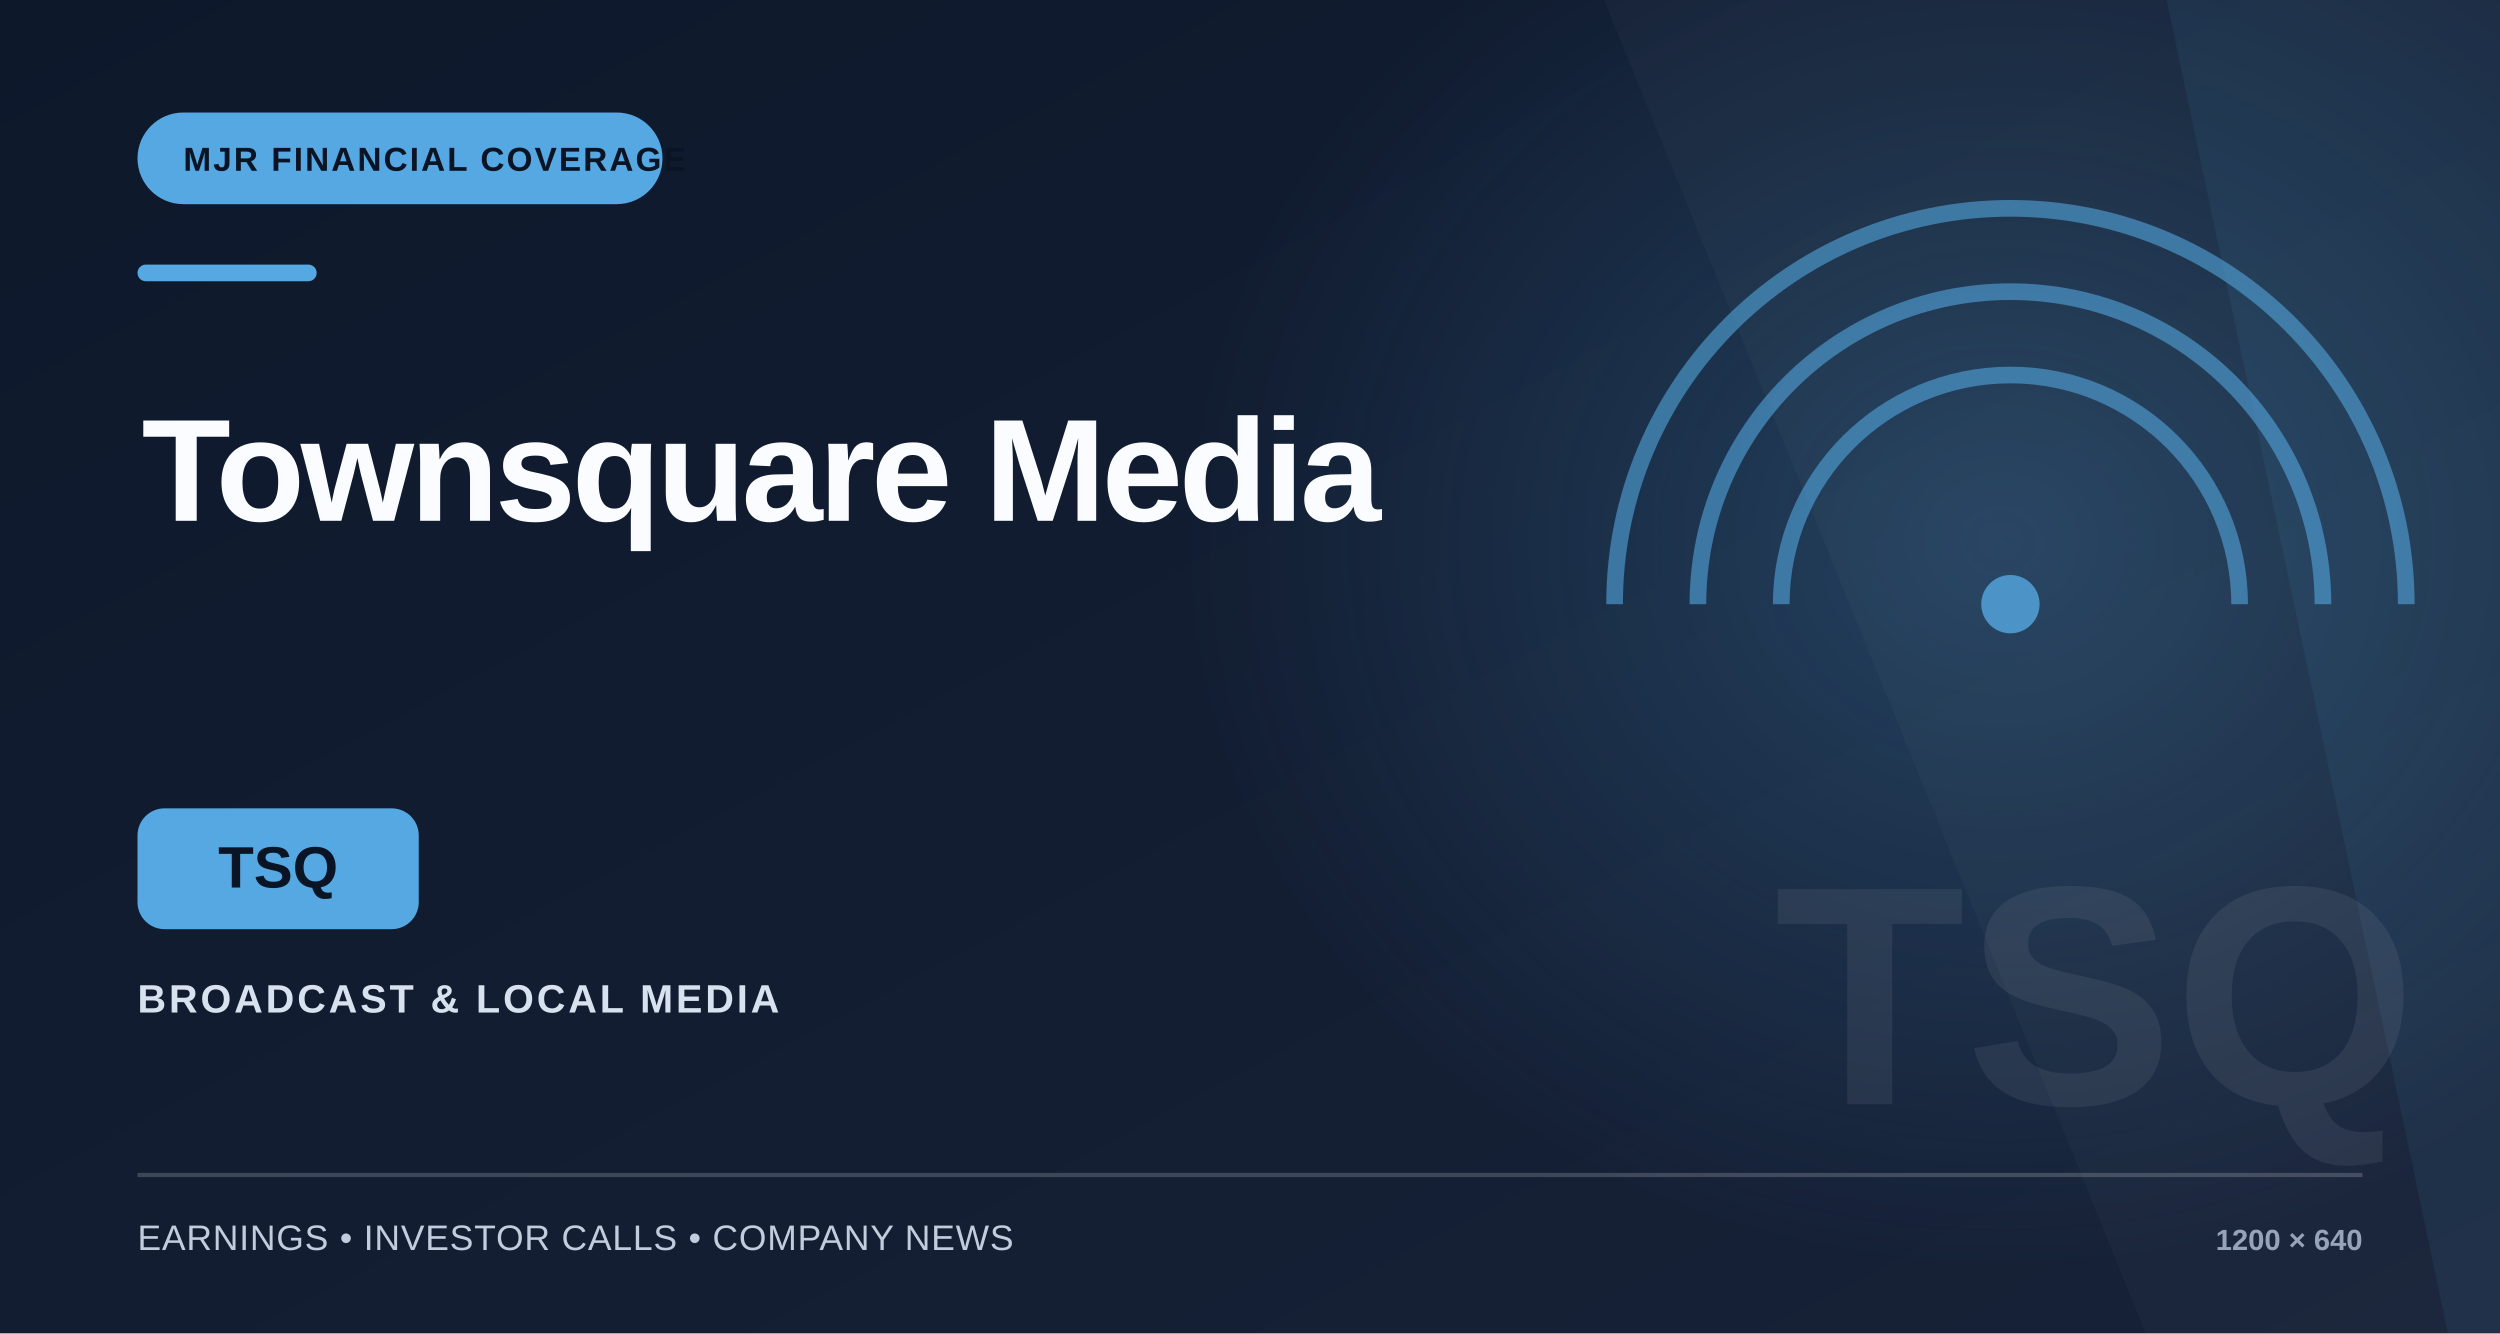
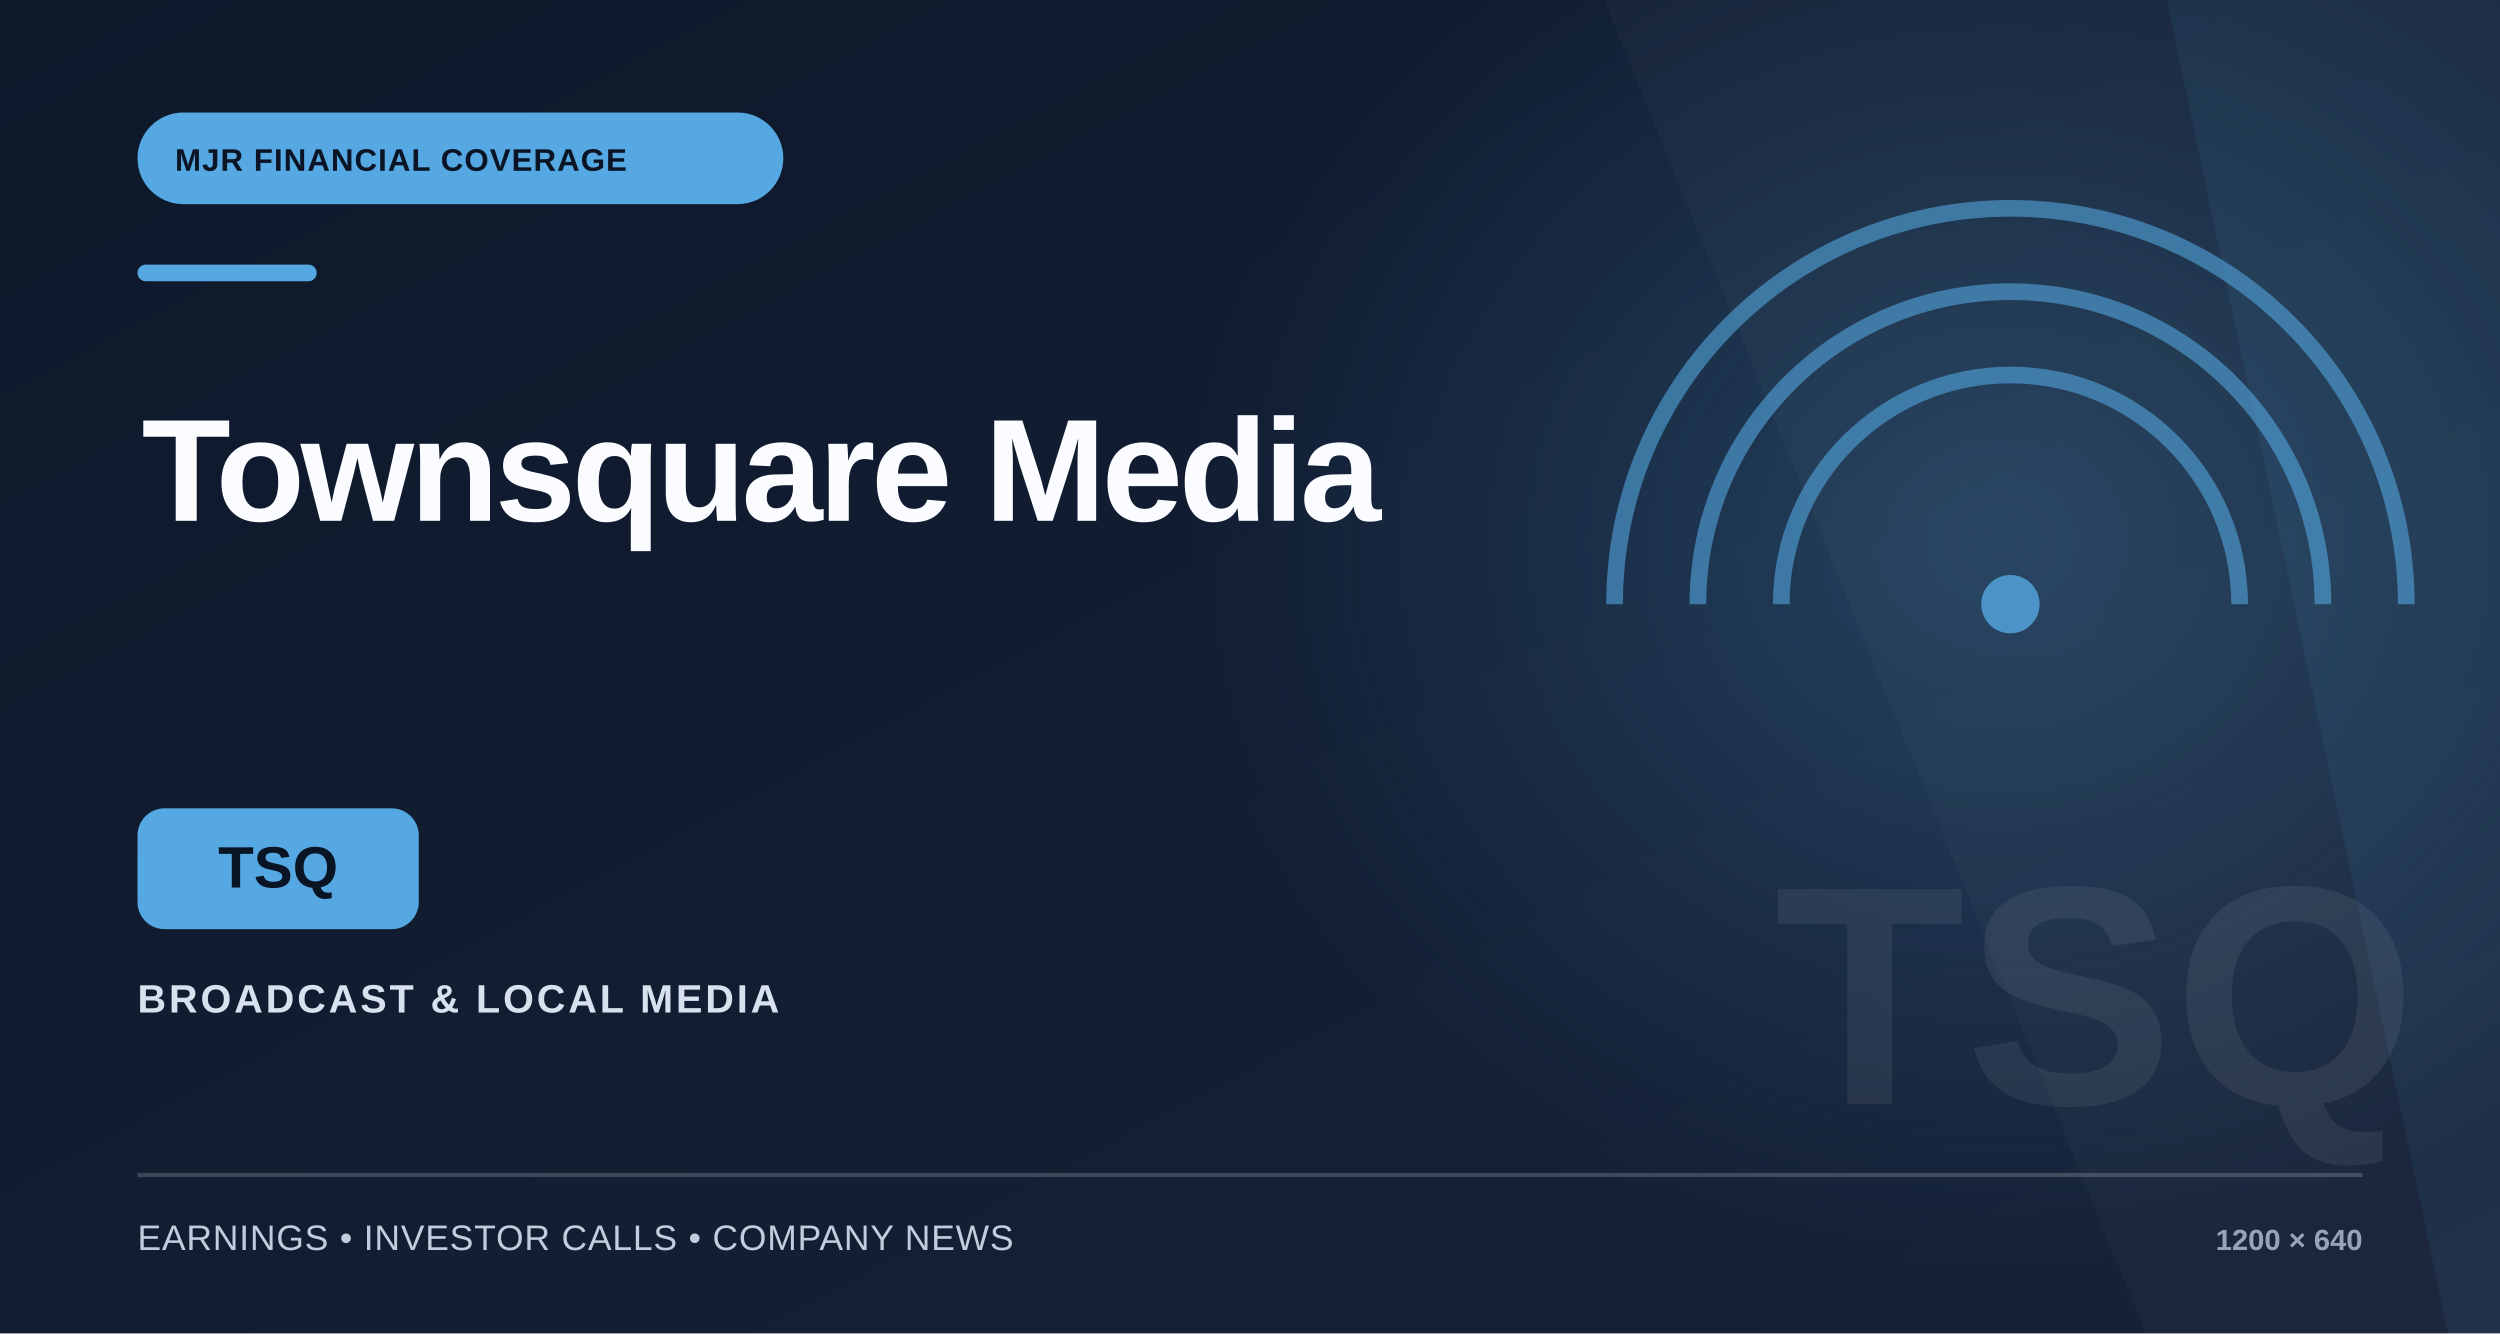
<svg xmlns="http://www.w3.org/2000/svg" width="1200" height="640" viewBox="0 0 1200 640" role="img" aria-labelledby="title desc">
  <defs>
    <linearGradient id="bg" x1="0" x2="1" y1="0" y2="1">
      <stop offset="0" stop-color="#0d182b" />
      <stop offset="1" stop-color="#172238" />
    </linearGradient>
    <radialGradient id="glow">
      <stop offset="0" stop-color="#55A8E1" stop-opacity=".26" />
      <stop offset="1" stop-color="#55A8E1" stop-opacity="0" />
    </radialGradient>
    <style>.title{font-family:Arial,Helvetica,sans-serif;font-weight:700;letter-spacing:-2px;fill:#fafcff}.label{font-family:Arial,Helvetica,sans-serif;font-weight:700}</style>
  </defs>
  <rect width="1200" height="640" fill="url(#bg)" />
  <ellipse cx="960" cy="260" rx="390" ry="350" fill="url(#glow)" />
  <path d="M770 0h430v640h-170z" fill="#fff" opacity=".025" />
  <path d="M1040 0h160v640h-25z" fill="#55A8E1" opacity=".075" />
  <g fill="none" stroke="#55A8E1" stroke-width="8" opacity=".58">
    <path d="M855 290a110 110 0 0 1 220 0" />
    <path d="M815 290a150 150 0 0 1 300 0" />
    <path d="M775 290a190 190 0 0 1 380 0" />
  </g>
  <circle cx="965" cy="290" r="14" fill="#55A8E1" opacity=".8" />
  <text x="1160" y="530" text-anchor="end" class="label" font-size="150px" fill="#fff" opacity=".07">TSQ</text>
-   <rect x="66" y="54" width="252" height="44" rx="22" fill="#55A8E1" />
-   <text x="88" y="82" class="label" font-size="16px" letter-spacing="1" fill="#0a1424">MJR FINANCIAL COVERAGE</text>
+   <rect x="66" y="54" width="310" height="44" rx="22" fill="#55A8E1" />
+   <text x="84" y="82" class="label" font-size="15px" letter-spacing=".5" fill="#0a1424">MJR FINANCIAL COVERAGE</text>
  <rect x="66" y="127" width="86" height="8" rx="4" fill="#55A8E1" />
  <text x="68" y="250" class="title" font-size="70px">Townsquare Media</text>
  <rect x="66" y="388" width="135" height="58" rx="13" fill="#55A8E1" />
  <text x="133.5" y="426" text-anchor="middle" class="label" font-size="28px" fill="#091424">TSQ</text>
  <text x="66" y="486" class="label" font-size="19px" letter-spacing="1.4" fill="#d8e1ee">BROADCAST &amp; LOCAL MEDIA</text>
  <path d="M66 564H1134" stroke="#fff" stroke-opacity=".18" stroke-width="2" />
  <text x="66" y="600" font-family="Arial,Helvetica,sans-serif" font-size="17px" letter-spacing=".4" fill="#c1cddd">EARNINGS  •  INVESTOR CALLS  •  COMPANY NEWS</text>
  <text x="1134" y="600" text-anchor="end" class="label" font-size="14px" fill="#96a4b8">1200 × 640</text>
</svg>
